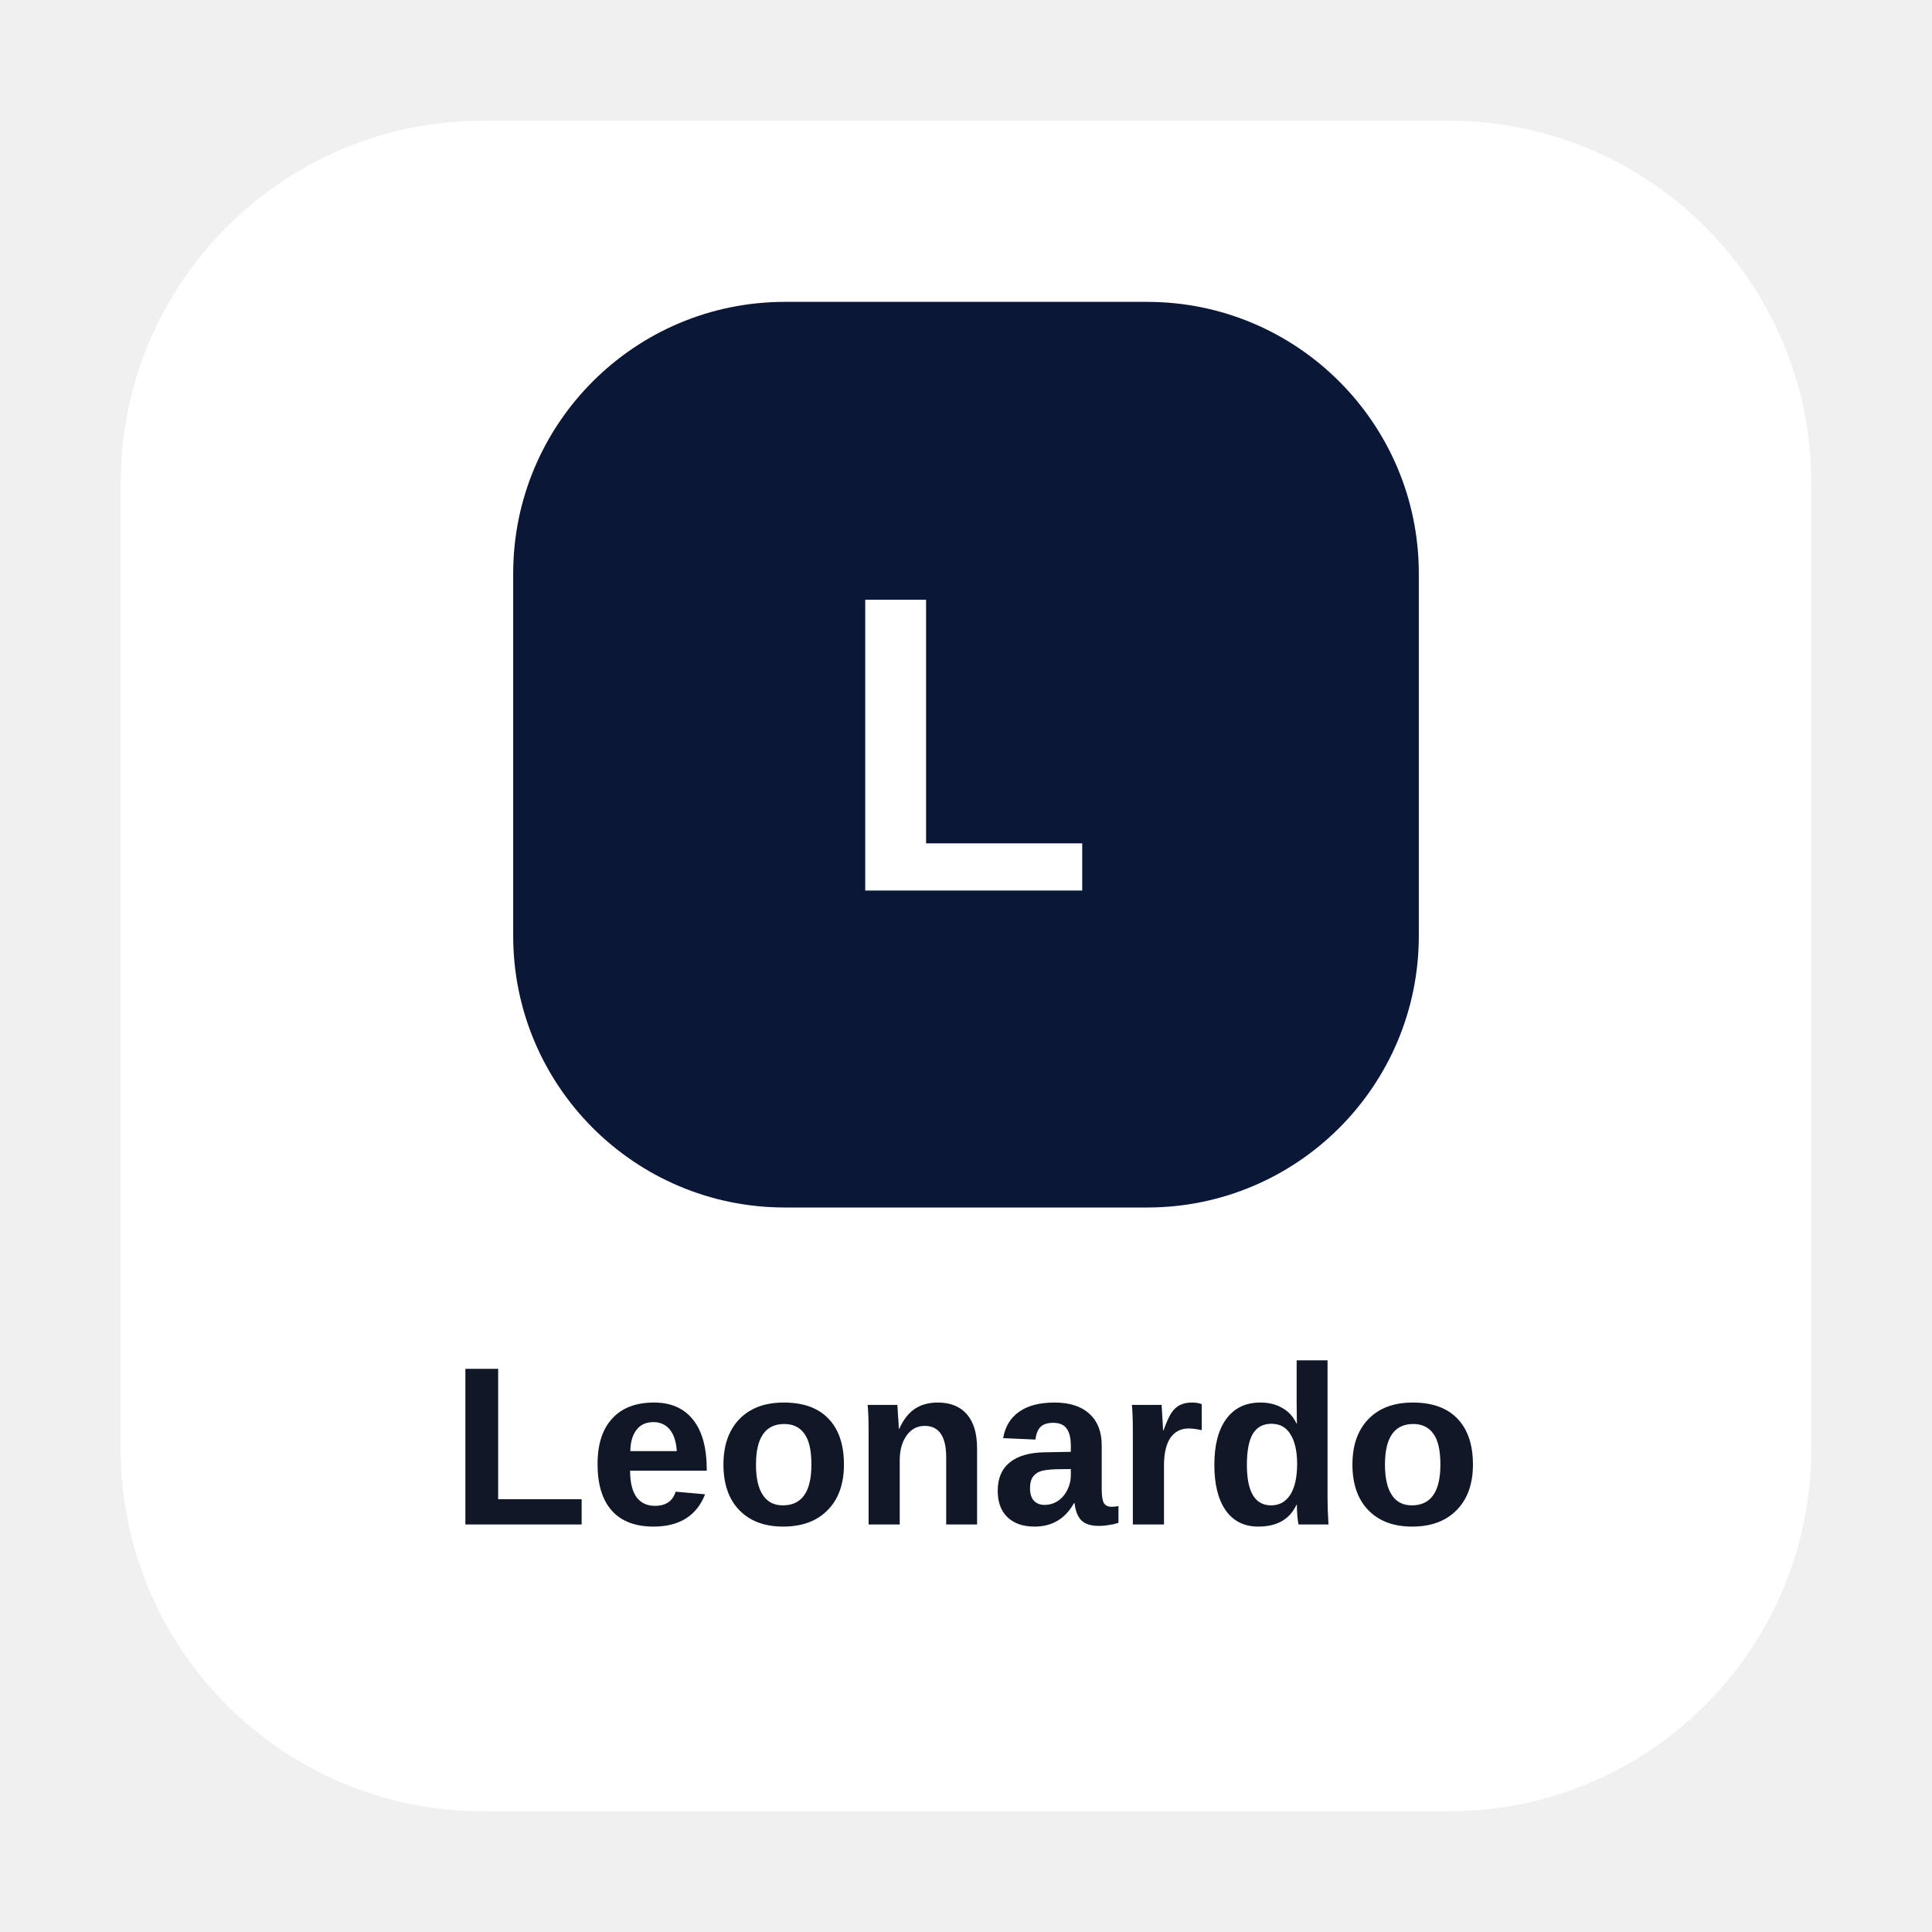
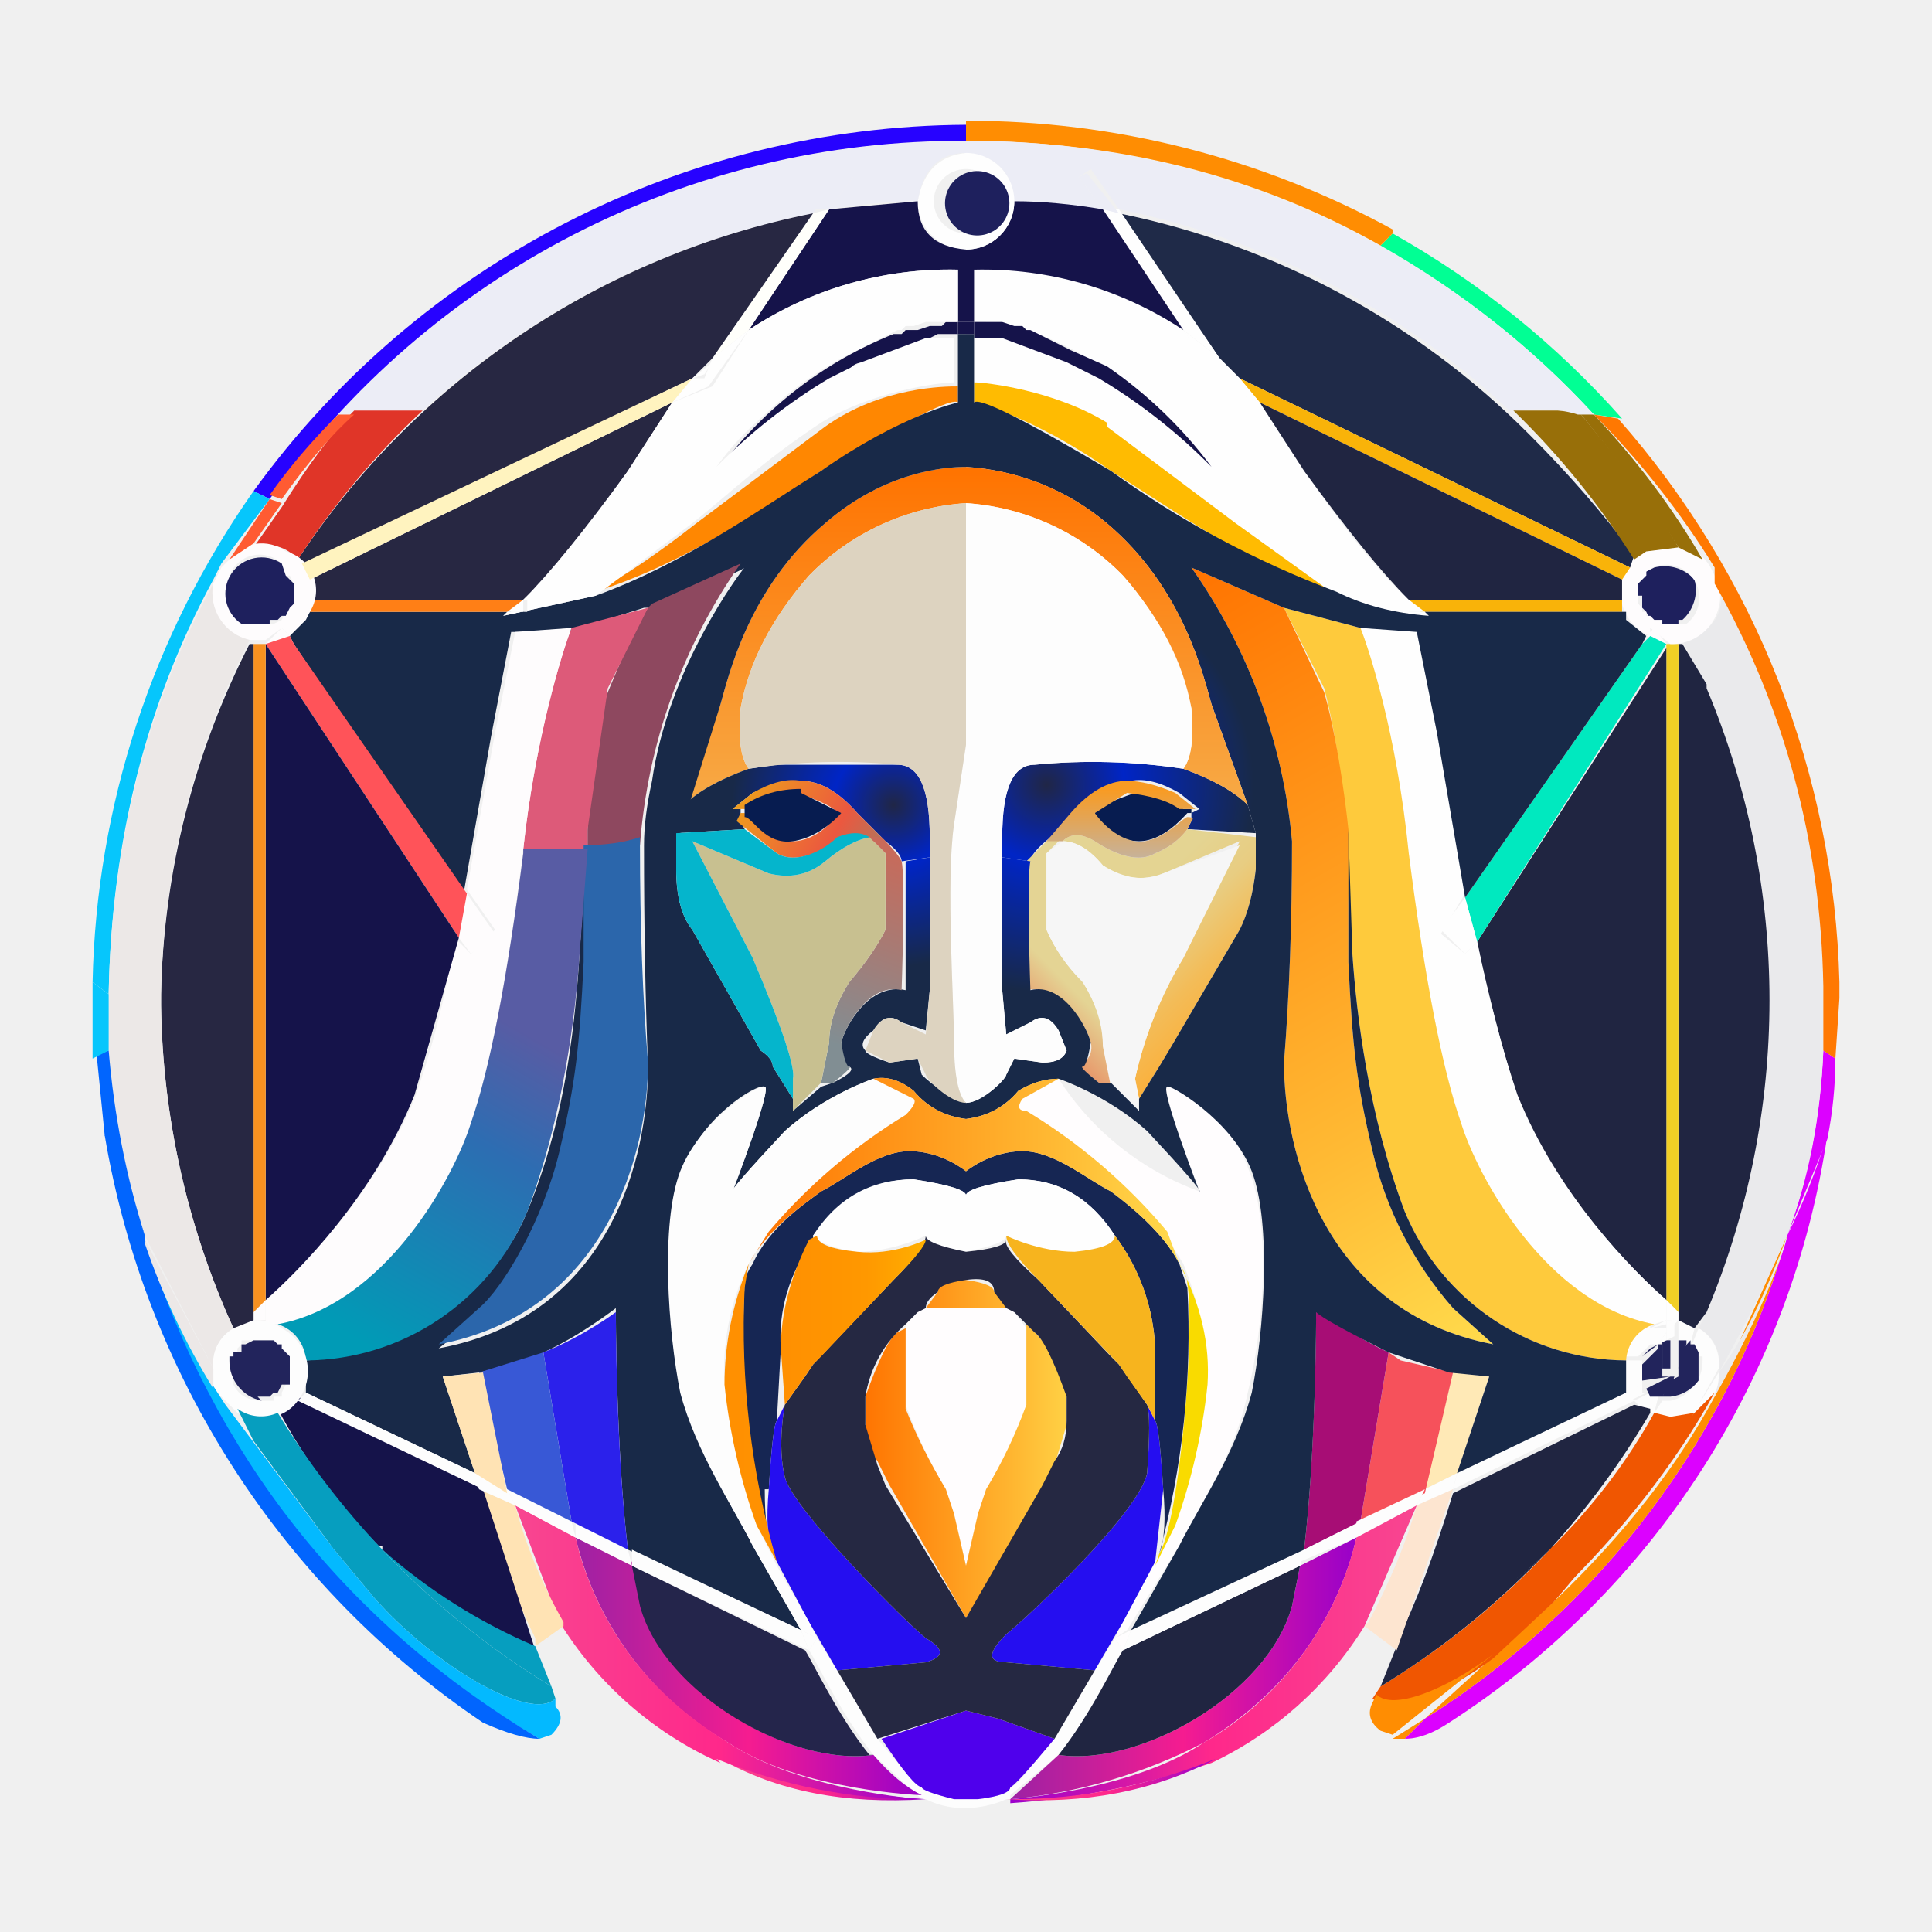
- <svg xmlns="http://www.w3.org/2000/svg" viewBox="0 0 128 128" role="img" aria-label="Leonardo">
-   <rect x="8" y="8" width="112" height="112" rx="24" fill="#ffffff" />
-   <rect x="34" y="20" width="60" height="60" rx="18" fill="#0b1736" />
-   <text x="64" y="59" text-anchor="middle" font-family="Arial,Helvetica,sans-serif" font-size="28" font-weight="700" fill="#ffffff">L</text>
-   <text x="64" y="101" text-anchor="middle" font-family="Arial,Helvetica,sans-serif" font-size="15" font-weight="700" fill="#101828">Leonardo</text>
+ <svg xmlns="http://www.w3.org/2000/svg" width="48" height="48" fill="none" viewBox="0 0 48 48">
+   <path fill="#fdfdfd" d="m27.7 40.7.2.3c-.2.3-.8 1.6-1.6 2.6l-1.2 1v.1H25s-1 .5-2 0h-.1l-1.2-1.1c-.8-1-1.4-2.3-1.6-2.6l.2-.3.5.8 1 1.7q1 1.2 1.1 1.2 0 .1.8.3h.6q.8-.1.8-.3.2 0 1-1.2h.1l1-1.7z" />
+   <path fill="#dc01ff" d="m45.3 26.1.3.2q0 1-.2 2l-1 2.4q.8-2.1.9-4.6" />
+   <path fill="#dc01ff" d="M45.3 28.2h.1A21 21 0 0 1 36 42.8q-.6.4-1.1.4l.5-.5c4.3-2.7 7.6-7 9-12q.6-1.2 1-2.5" />
+   <path fill="#ff8d02" d="M44.4 30.7c-1.4 5-4.7 9.3-9 12l3.3-3q2.5-2.4 3.9-5z" />
+   <path fill="#eaeaec" d="M44.4 30.7c0 .2-.6 1.9-1.8 4l.1-.6q.9-1.2 1.7-3.4" />
+   <path fill="#eaeaec" d="M45.3 26.1q-.1 2.4-.9 4.6-.9 2-1.7 3.4a1 1 0 0 0-.5-1.1l.2-.4a20 20 0 0 0-.6-16.7l.3-.1a1 1 0 0 0 .6-1.3q2.5 4.5 2.6 10" />
+   <path fill="#fdfdfd" d="M42.2 33a1 1 0 0 1 .5 1l-.5.9v.2a1 1 0 0 1-1.1 0l.2-.3h.2a1 1 0 0 0 .8-1v-.1h-.1v-.1H42v-.1z" />
+   <path fill="#fdfdfd" d="m42.2 34.9.5-.8a1 1 0 0 1-.6 1z" />
+   <path fill="#f05601" d="M42.6 34.6q-1.5 2.7-4 5.1c1.5-1.6 3-4 3-4l.5-.6z" />
+   <path fill="#22245c" d="M42.1 33.5" />
+   <path fill="#fdfdfd" d="m42.1 33-.1.4h-.1l-.2-.1v-.5z" />
+   <path fill="#22245c" d="M41.8 33.3" />
+   <path fill="#202541" d="m42.4 17-.6-1h-.1v16.8l.4.2.3-.4a20 20 0 0 0 0-15.5" />
+   <path fill="#22245c" d="M41.7 33.3h.2v.1l-.2.6zm0 .7" />
+   <path fill="#fefefe" d="M41.7 32.8" />
+   <path fill="#f1cf25" d="m41.7 32.6-.3-.3V16h.3z" />
+   <path fill="#fefefe" d="m41.4 32.3.3.3v.2h-.3z" />
+   <path fill="#1e205d" d="M41.7 15.5" />
+   <path fill="#22245c" d="M41.7 34.2h-.2zm0-.1h-.1m-.1-.8v.7h-.2v-.7m.2.7" />
+   <path fill="#f05601" d="m41.5 35.2.6-.1-.5.7s-1.5 2.3-3 4l-1.5 1.4c-1.2.9-2.5 1.4-3 1l.2-.3a20 20 0 0 0 4.2-3.4v-.1h.1q1.5-1.5 2.5-3.3z" />
+   <path fill="#1e205d" d="M42.1 14.4a1 1 0 0 1-.3 1h-.1v.1h-.5l-.2-.1-.1-.2-.1-.1v-.3h-.1v-.3l.1-.2h.1v-.1l.2-.1a1 1 0 0 1 1 .3" />
+   <path fill="#fefcfd" d="M41 15.6v.2a1.2 1.2 0 1 1 1.5-1.7l.2.4a1.2 1.2 0 0 1-1.2 1.5zm-.2-.5v.1h.1v.1h.1l.1.1h.2v.1h.6a.8.8 0 1 0-1-1.3v.1l-.2.2v.5" />
+   <path fill="#fefcfd" d="m41.4 16-.5-.2.2-.2z" />
+   <path fill="#f1cf25" d="M41.4 16" />
+   <path fill="#fdfdfd" d="M41.4 33h.1l-.1.1zm0-.2h.3l-.2.2h-.1z" />
+   <path fill="#fdfdfd" d="M41.4 33.3V33l.1-.1.1-.2v.5z" />
+   <path fill="#22245c" d="M41.4 33.3" />
+   <path fill="#202541" d="M41.4 32.3c-.8-.7-2.7-2.6-3.7-5q-.6-2-1-3.9l4.7-7.3z" />
+   <path fill="#00e9bf" d="m41 15.8.4.2-4.7 7.4-.3-1.1 4.4-6.3z" />
+   <path fill="#fefefe" d="m41.4 32.8-.3.1c-2.7-.5-4.4-3.7-4.8-5q-.7-2-1.3-6.7c-.3-3-1-5.1-1.2-5.6h1.4l.5 2.6.7 4-.6 1 .6.5.3-.3q.4 2 1 3.8c1 2.5 2.9 4.4 3.7 5.1z" />
+   <path fill="#fdfdfd" d="m41 33 .4-.2v.1z" />
+   <path fill="#fdfdfd" d="M41 33h.4v.1l-.2.3H41l-.1.1-.2.2h-.4a1 1 0 0 1 .7-.8" />
+   <path fill="#22245c" d="M42.2 33.6v.7a1 1 0 0 1-.7.4h-.2l.2-.4.2-.1V34q0-.4.3-.7v.1h.1zm-1-.3" />
+   <path fill="#fdfdfd" d="m41.2 34.7-.1.4h-.2l-.3-.3.4-.2zm0-1.3.2-.3v.2z" />
+   <path fill="#1e205d" d="M41.2 15.4" />
+   <path fill="#22245c" d="m41 34.6.5-.2-.2.3H41m0 0" />
+   <path fill="#fdfdfd" d="M40.8 34.4v.2h.1l-.4.2-.2-.2z" />
+   <path fill="#202541" d="M41 35v.1a20 20 0 0 1-2.5 3.4C37 40 34.7 41 34.7 41v-.2q.7-1.4 1.4-3.7l4.5-2.2z" />
+   <path fill="#22245c" d="m40.9 34.5.6-.3h.1l-.1.3-.5.2zm.3-1.1-.4.3.2-.2zm-.4.9v-.4l.4-.4v-.1h.1v.8h.2z" />
+   <path fill="#fefcfd" d="M40.8 14.3" />
+   <path fill="#1e205d" d="M40.8 15" />
+   <path fill="#fdfdfd" d="M40.4 33.8h.4v.6l-.4.2z" />
+   <path fill="#1e205d" d="M40.7 14.9" />
+   <path fill="#1f2a48" d="M38 10.8q1.5 1.5 2.6 3l-.1.3-9.7-4.7-.5-.5-2.5-3.6A20 20 0 0 1 38 10.8" />
+   <path fill="#fdfdfd" d="m40.4 34.6.2.2-4.5 2.2.1-.4z" />
+   <path fill="#986f09" d="M39.2 10.2c.5.6 1.9 2.3 2.5 3.4l-.8.1-.3.2a20 20 0 0 0-3-3.7z" />
+   <path fill="#f9b309" d="m30.8 9.4 9.7 4.7-.2.3-9-4.4zm9.5 5.5v.3h-5l-.3-.3z" />
+   <path fill="#01ff94" d="m40.3 10.4-.7-.1q-2.3-2.5-5.3-4.2l.3-.3a22 22 0 0 1 5.7 4.6" />
+   <path fill="#ff7801" d="M45.7 24.4a22 22 0 0 0-5.5-14l-.6-.1a21 21 0 0 1 3 3.8v.4q2.6 4.6 2.7 10v1.6l.3.2.1-1.5z" />
+   <path fill="#e5e2e5" d="m39.2 10.2.4.1z" />
+   <path fill="#986f09" d="m39.2 10.2.4.1q1.6 1.7 2.7 3.6l-.6-.3c-.6-1-2-2.8-2.5-3.4" />
+   <path fill="#202541" d="M38 39a20 20 0 0 1-3.7 2.9l.4-1s2.4-1 3.8-2.4z" />
+   <path fill="#f05601" d="m37 41.2 1.7-1.5z" />
+   <path fill="#ffe9b6" d="m37 34.2-.8 2.4-.8.4.7-2.9z" />
+   <path fill="#fefefe" d="m36.7 23.4-.3.3-.6-.6.6-.8z" />
+   <path fill="#fdfdfd" d="m35.4 37 .8-.4-.1.4-.9.4z" />
+   <path fill="#f6515b" d="m34.5 33.6.3.2 1.3.3-.7 3-1.6.7z" />
+   <path fill="#fefefe" d="M35.4 15.2h-.5v-.3h.1z" />
+   <path fill="#ff8d02" d="M34.9 43.2h-.3l.8-.5z" />
+   <path fill="#fde5d0" d="m34.7 41-.8-.6.1-.1q.8-1.5 1.2-2.9l.9-.4z" />
+   <path fill="#ff8d02" d="m34.6 5.8-.3.3Q29.7 3.5 24 3.5V3a22 22 0 0 1 10.6 2.7m-.4 36.4c.4.4 1.7-.1 2.9-1l-2.5 2-.3-.1q-.4-.3-.2-.7z" />
+   <path fill="#a70d75" d="m34.5 33.6-.7 4.2-1.4.7c.3-2.5.3-6 .3-6s.9.7 1.8 1.1" />
+   <path fill="#feca3c" d="M36.3 27.9q-.7-2-1.3-6.7c-.3-3-1-5.1-1.2-5.6l-1.9-.5 1 2a16 16 0 0 1 .5 4l.2 2.6c.1 1.5.4 4 1.3 6.4a6 6 0 0 0 5.5 3.7 1 1 0 0 1 .7-.9c-2.7-.5-4.4-3.7-4.8-5" />
+   <path fill="#fefefe" d="M27.3 9.4a12 12 0 0 1 2.8 2.2 10 10 0 0 0-4.3-3.3h-.2l-.1-.1h-.3l-.3-.1h-.3l-.1-.1h-.3V6.7a9 9 0 0 1 5.2 1.5l1 1.4.9.4 1.1 1.7Q34 14 35 14.9v.3h.4l.1.1q-1.2-.1-2.3-.5L30.7 13l-3.2-2.4c-1.4-1-3-1-3.3-1V8.2h.5l.2.1 1.6.6q.3 0 .4.2z" />
+   <path fill="#fdfdfd" d="m32.4 38.5 1.4-.7-.1.4-1.4.6z" />
+   <path fill="#fdfdfd" d="M33.7 38.2v-.4l1.7-.8-.2.4z" />
+   <path fill="url(#a)" d="m32.3 38.9 1.4-.7-.1.4q-.9 3-3.7 4.7a13 13 0 0 1-4.8 1.4l1.2-1.1c2 .3 5.2-1.5 5.8-3.7z" />
+   <path fill="url(#b)" d="M36.1 32.5a9 9 0 0 1-2-3.9c-.4-1.7-.5-2.6-.6-4.7v-3.3s-.2-2-.6-3.4l-1-2.1-2.3-1a14 14 0 0 1 2.5 6.8q0 3-.2 5.5c0 2.2 1 6.2 5.2 7z" />
+   <path fill="#202541" d="m27.9 41 4.4-2.1-.2 1c-.6 2.2-3.8 4-5.8 3.7.8-1 1.4-2.3 1.6-2.6" />
+   <path fill="#ffbb01" d="m27.5 10.6 3.2 2.4 2.5 1.8c-2.2-.8-4-2.1-5.6-3.1-2-1.4-3.4-1.7-3.4-1.7v-.5c.3 0 2 .2 3.3 1" />
+   <path fill="#202541" d="M40.3 14.4v.5H35q-1-1-2.6-3.2L31.3 10z" />
+   <path fill="url(#c)" d="M29.4 19.1q1.1.4 1.6.9l.2.7-1.7-.1.1-.2v-.2l.2-.1-.5-.4q-.7-.4-1.2-.3-.7 0-1.4.8l-.6.6q-.5.4-.5.6l-.7-.1v-.5q0-1.8.8-1.8a15 15 0 0 1 3.7.1" />
+   <path fill="#fefefe" d="M30.8 9.4h-.3l-.2-.5zm-.5-.5-.9-.7-2-3h.4z" />
+   <path fill="#fefefe" d="m31.3 10-1-.4-.9-1.4.9.7.2.4.3.1z" />
+   <path fill="#fffdfe" d="m27.7 40.7.2-.4.8-1.5.5-.9c.2-.7.7-2.2.8-3.5q0-1.5-.6-3l-.5-.8a14 14 0 0 0-3.4-3q-.4 0-.1-.3l.9-.5a7 7 0 0 0 3.5 2.8s-1-2.6-.8-2.6c.2-.1 1.6.8 2 2 .6 1.4.4 4 0 5.6-.3 1.5-1.2 2.8-1.7 3.8L28 40.5z" />
+   <path fill="#15134a" d="M27.5 9.1a11 11 0 0 1 2.6 2.5 14 14 0 0 0-2.8-2.2l-.4-.2-.4-.2-1.6-.6h-.7V8h.7l.3.1h.2l.1.1h.1l1 .5z" />
+   <path fill="#250ef0" d="M28.7 35.3q.1.1.2 1.7l-.2 1.8-.8 1.5-.7 1.2-2.2-.2q-.7 0 0-.7c.4-.3 3.3-3 3.5-4q.1-1.4 0-1.7z" />
+   <path fill="#f9db00" d="M28.8 38.6c.5-.8.9-5.5.7-6.7q0-.2-.2-.5.8 1.5.7 3a15 15 0 0 1-.8 3.5l-.5 1z" />
+   <path fill="#162653" d="M29.5 32a21 21 0 0 1-.7 6.6q.2-.5.1-1.6-.1-1.6-.2-1.7v-1.8a5 5 0 0 0-1-2.8q-.9-1.4-2.4-1.4-1.3.2-1.3.4v-.6s.6-.5 1.4-.5 1.6.7 2.2 1c.4.3 1.3 1 1.7 1.8z" />
+   <path fill="#071c50" d="M28.3 20.9c-.7 0-1.1-.6-1.1-.7q.1-.2 1-.5.8 0 1.2.4h.2v.1h-.1c-.1.1-.6.7-1.2.7" />
+   <path fill="#fdfdfd" d="M32.3 38.9 27.9 41l.2-.5 4.3-2z" />
+   <path fill="#fffdfe" d="m27.9 41-.2-.3.4-.2z" />
+   <path fill="#ecedf6" d="m27 4.3.8 1-.4-.1-.6-.8z" />
+   <path fill="url(#d)" d="M26.9 24.4q.5.8.5 1.5l.2 1h-.3l-.5-.4s.4-.2.3-.6-.7-1.5-1.6-1.3v-3.2l.6-.6h.3l-.4.4v1.9q.3.7.9 1.3" />
+   <path fill="#ecedf6" d="M27.4 5.2 25.2 5q-.1-1.1-1.2-1.2v-.3a21 21 0 0 1 15.6 6.8h-.4q-.6-.2-1.7-.1a20 20 0 0 0-9.7-5l-.7-1-.3.2z" />
+   <path fill="url(#e)" d="m31.2 20.8-1.7-.2q-.3.4-.8.6c-.5.3-1.2-.1-1.5-.3q-.5-.3-.8 0 .5 0 1 .6.7.5 1.5.2l1.9-.8-1.4 2.9a10 10 0 0 0-1.2 3l.1.5.5-.8.3-.5 1.7-2.9q.3-.6.4-1.5z" />
+   <path fill="#f6f6f6" d="m30.8 21-1.4 2.8a10 10 0 0 0-1.2 3l.1.5v.3l-.7-.6-.2-1q0-.8-.5-1.6-.6-.6-.9-1.3v-1.9l.4-.3q.5 0 1 .6.8.5 1.5.2z" />
+   <path fill="url(#f)" d="M27.2 20.2s.4.6 1 .7 1.2-.6 1.3-.6q.2 0 .1.1l-.1.2q-.3.4-.8.6c-.5.3-1.2-.1-1.5-.3q-.5-.3-.8 0H26l.6-.7q.7-.8 1.4-.8.5 0 1.2.3l.5.4h-.4q-.4-.3-1.3-.4z" />
+   <path fill="url(#g)" d="M33.6 23.7c.1 1.5.4 4 1.3 6.4a6 6 0 0 0 5.5 3.7v.8l-4.2 2 .8-2.4-1-.1-1.5-.5q-1.6-.8-1.8-1s0 3.4-.3 5.9l-4.3 2 1.2-2.1c.5-1 1.4-2.3 1.8-3.8.3-1.5.5-4.2 0-5.5S29 26.9 29 27c-.2 0 .8 2.6.8 2.6q.1 0-1.3-1.5c-1-.9-2.2-1.3-2.2-1.3q-.5 0-1 .3-.5.6-1.3.7v-.4c.4 0 1-.6 1-.7l.2-.4.7.1q.5 0 .6-.3l-.2-.5q-.3-.5-.7-.2l-.6.3-.1-1.1v-3.3l.7.1c-.1.4 0 3.2 0 3.2.8-.2 1.4.9 1.5 1.3q-.1.6-.2.6t.4.4h.3l.7.7v-.3l.5-.8.3-.5 1.7-2.9q.3-.6.4-1.5v-.9L31 20l-.9-2.5c-.2-.7-.7-2.9-2.6-4.5a6 6 0 0 0-3.5-1.4V8.3h.2V10q.2-.2 3.4 1.7a24 24 0 0 0 5.6 3q1 .5 2.3.6l-.1-.1h5v.2l.5.4-.1.2-4.4 6.3-.7-4.1-.5-2.5-1.4-.1-1.9-.5-2.3-1a14 14 0 0 1 2.5 6.8q0 3-.2 5.5c0 2.2 1 6.2 5.2 7l-1-.9a9 9 0 0 1-2-3.9c-.4-1.7-.5-2.6-.6-4.7v-3.3" />
+   <path fill="#15134a" d="m27.4 5.2 2 3a9 9 0 0 0-5.2-1.5V8H24V6.2A1.2 1.2 0 0 0 25.2 5q1 0 2.2.2" />
+   <path fill="#fefefe" d="M23.2 5a.8.8 0 1 0 1.6 0 .8.8 0 0 0-1.6 0m.8-1.2A1.2 1.2 0 1 1 22.8 5Q23 3.9 24 3.8" />
+   <path fill="url(#h)" d="M25.1 44.7s3-.2 4.8-1.4a8 8 0 0 0 3.8-5.1l1.5-.8-1.3 3a9 9 0 0 1-3.8 3.4 20 20 0 0 1-5 1z" />
+   <path fill="url(#i)" d="M25 44.7h.2q2.5 0 5-1-2.3 1.2-5.2 1" />
+   <path fill="#1e205d" d="M24 4.3a.8.8 0 1 1 0 1.5.8.8 0 0 1 0-1.5" />
+   <path fill="#15134a" d="M24 8h.2v.3H24z" />
+   <path fill="#ecedf6" d="M24 3.5v.3q-1 0-1.2 1.2-1 0-2.2.2l.6-.8-.3-.1-.7 1a20 20 0 0 0-9.7 4.9l-2.1.1c3.9-4.2 9.4-6.8 15.6-6.8" />
+   <path fill="#2702ff" d="M24 3v.5a21 21 0 0 0-17.3 8.9l-.4-.2A22 22 0 0 1 24 3.1" />
+   <path fill="#15134a" d="m20.6 5.2 2.2-.2q0 1.1 1.2 1.2V8h-.2V6.7a9 9 0 0 0-5.2 1.5z" />
+   <path fill="#15134a" d="M24 8v.3h-.2V8z" />
+   <path fill="url(#j)" d="m31 20-.9-2.5c-.2-.7-.7-2.9-2.6-4.5a6 6 0 0 0-3.5-1.4c-.5 0-2 .1-3.5 1.4-1.9 1.6-2.4 3.8-2.6 4.5L17 20q.5-.5 1.6-.9-.3-.4-.2-1.5.3-1.7 1.7-3.3a6 6 0 0 1 3.9-1.8 6 6 0 0 1 3.9 1.8c.9 1 1.5 2.4 1.7 3.3q.1 1.1-.2 1.5 1.1.4 1.6.9" />
+   <path fill="#fdfdfd" d="M29.6 17.6q-.3-1.7-1.7-3.3a6 6 0 0 0-3.9-1.8v6l-.3 2c-.2 1.4 0 4.4 0 5.3q0 1.3.3 1.6c.4 0 1-.6 1-.7l.2-.4.7.1q.5 0 .6-.3l-.2-.5q-.3-.5-.7-.2l-.6.3-.1-1.1v-3.8q0-1.8.8-1.8a15 15 0 0 1 3.7.1q.3-.4.2-1.5" />
+   <path fill="#162653" d="M19 37q0 1.1.2 1.6a21 21 0 0 1-.7-6.7q0-.2.2-.5c.4-.9 1.3-1.5 1.7-1.8.6-.3 1.4-1 2.2-1s1.4.5 1.4.5v.6q0-.2-1.3-.4-1.5 0-2.5 1.4v.1q-.9 1.3-.8 2.7l-.1 1.8q-.1.1-.2 1.7" />
+   <path fill="#fefefe" d="M25.3 29.3q-1.3.2-1.3.4 0-.2-1.3-.4-1.6 0-2.5 1.4.3.3 1.1.4c.9 0 1.7-.4 1.7-.4q0 .2 1 .4 1-.2 1-.4s.8.5 1.7.4q1-.1 1-.4-.9-1.4-2.4-1.4" />
+   <path fill="url(#k)" d="M24.7 32.1q0-.2-.7-.3t-.7.3l-.3.4h2q0-.2-.3-.4" />
+   <path fill="#4f00ec" d="m24 42.5.8.2 1.4.5q-1 1.2-1.1 1.2 0 .2-.8.3h-.6q-.8-.2-.8-.3-.2 0-1-1.2z" />
+   <path fill="#ff8701" d="M23.8 9.5v.5q-.2-.2-3.4 1.7c-1.5 1-3.4 2.3-5.6 3q1.1-.6 2.5-1.7l3.2-2.4c1.4-1 3-1 3.3-1" />
+   <path fill="#15134a" d="m19.2 10.4-1.3 1.2a10 10 0 0 1 4.3-3.3h.2l.1-.1h.3l.3-.1h.3l.1-.1h.3v.3h-.5l-.2.1-1.6.6q-.3 0-.4.2l-.4.2z" />
+   <path fill="#fffdfe" d="m25.5 33-.3-.4-.2-.1h-2l-.2.1-.3.3v2q.4 1.1 1 2.1l.2.6.3 1.3.3-1.3.2-.6q.6-1 1-2z" />
+   <path fill="url(#l)" d="M26.5 34.7a3 3 0 0 0-1-1.8v2q-.4 1.1-1 2.1l-.2.6-.3 1.3-.3-1.3-.2-.6q-.6-1-1-2v-2l-.2.1q-.3.2-.8 1.6v.6q0 .6.3 1l.3.6 1.9 3.3 2-3.3.2-.5.3-1z" />
+   <path fill="url(#m)" d="M18.2 20.1h.2v.3l.1.2-1.7.1.2-.7q.5-.5 1.6-.9l.7-.1h3q.8 0 .8 1.8v.5l-.7.1q0-.2-.4-.5l-.7-.7q-.7-.8-1.4-.8-.5 0-1.2.3z" />
+   <path fill="#250ef0" d="M19.5 36.7c.2.8 3 3.6 3.5 4q.7.4 0 .6l-2.2.2-.7-1.2-.8-1.5-.1-.2q-.2-.5-.1-1.6.1-1.6.2-1.7l.2-.4s-.2 1 0 1.8" />
+   <path fill="url(#n)" d="M14.6 20.5V24c-.2 2.1-.3 3-.7 4.7a9 9 0 0 1-2 4l-1 .8c4.3-.8 5.2-4.8 5.2-7Q16 24 16 21q0-.7.2-1.6c.4-2.8 2.2-5.2 2.3-5.3q.1 0-2.2 1H16l-1.9.6h-1.4l-.5 2.6-.7 4L7.3 16l-.1-.2.5-.6h5l-.2.1 2.3-.5c2.2-.8 4-2.1 5.6-3.1 2-1.4 3.4-1.7 3.4-1.7V8.3h.2v3.3c-.5 0-2 .1-3.5 1.4-1.9 1.6-2.4 3.8-2.6 4.5l-1 3.2v.1l-.1.8q0 1 .4 1.5l1.7 3q.3.2.3.4l.5.8v.3l.7-.6.3-.1q.6-.3.4-.4-.2 0-.2-.6c.1-.4.7-1.5 1.6-1.3v-3.2l.6-.1v3.3l-.1 1-.6-.2q-.4-.3-.7.2-.4.3-.2.5 0 .1.6.3l.7-.1.1.4q.4.4 1.1.7v.4q-.8-.1-1.3-.7-.5-.4-1-.3s-1.2.4-2.2 1.3q-1.4 1.5-1.3 1.5s1-2.6.8-2.6c-.2-.1-1.6.8-2 2-.6 1.4-.4 4 0 5.6.3 1.5 1.2 2.8 1.7 3.8l1.2 2.1-4.3-2c-.3-2.5-.3-6-.3-6s-.9.7-1.8 1.1l-.3.2-1.3.3-.9.1.8 2.4-4.2-2v-.8c2.2-.1 4.6-1.5 5.5-3.7 1-2.4 1.2-4.9 1.3-6.4" />
+   <path fill="#ddd3c0" d="M21.7 25.6q.3-.5.7-.2l.6.3.1-1.1v-3.8q0-1.8-.8-1.8a15 15 0 0 0-3.7.1q-.3-.4-.2-1.5.3-1.7 1.7-3.3a6 6 0 0 1 3.9-1.8v6l-.3 2c-.2 1.4 0 4.4 0 5.3q0 1.3.3 1.6c-.4 0-1-.6-1-.7l-.2-.4-.7.1-.6-.3z" />
+   <path fill="url(#o)" d="M23 44.7q-3 .2-5.1-1a20 20 0 0 0 5.1 1" />
+   <path fill="url(#p)" d="m14.3 38.2 1.4.6.2 1c.6 2.3 3.8 4.1 5.8 3.8q.6.7 1.2 1s-3-.1-4.8-1.3a8 8 0 0 1-3.8-5.1" />
+   <path fill="url(#q)" d="M18.4 20.1h-.2l.5-.4q.7-.4 1.2-.3.7 0 1.4.8l.7.7h-.4q-.3-.3-.8 0c-.3.2-1 .6-1.5.3l-1-.8.1-.2h.1c.1.1.6.7 1.2.7s1.1-.6 1.1-.7q-.1-.2-1-.5-.7 0-1.2.4z" />
+   <path fill="url(#r)" d="M22 20.9q.3.3.4.5c.1.4 0 3.2 0 3.2-.8-.2-1.4.9-1.5 1.3q.1.6.2.6t-.4.4h-.3l.2-1q0-.7.5-1.5.6-.7.9-1.3v-1.9l-.4-.4h.3" />
+   <path fill="#c8c090" d="M22 21.2v1.9q-.3.6-.9 1.3-.5.8-.5 1.5l-.2 1-.7.7v-.8q.1-.4-1-3l-1.5-2.9 1.9.8q.8.2 1.4-.3t1.1-.6z" />
+   <path fill="#252842" d="M25 40.6c.4-.3 3.3-3 3.5-4q.1-1.4 0-1.7l-.7-1-.2-.2-1.8-1.9q-.9-.8-.8-1 0 .2-1 .3-1-.2-1-.4 0 .3-.8 1.1l-2 2.1-.2.3-.5.7s-.2 1 0 1.8 3 3.6 3.5 4q.7.4 0 .6l-2.2.2 1 1.7 2.2-.7.8.2 1.4.5 1-1.7-2.2-.2q-.7 0 0-.7m-1-.4-2-3.3-.2-.5-.3-1v-.7a3 3 0 0 1 1-1.8l.3-.3.2-.1q0-.2.3-.4 0-.2.7-.3t.7.3l.3.4.2.1.3.3.2.2q.3.2.8 1.6v.6q0 .6-.3 1l-.3.6z" />
+   <path fill="#24254b" d="M21.7 43.6c-2 .3-5.2-1.5-5.8-3.7l-.2-1L20 41c.2.3.8 1.6 1.6 2.6" />
+   <path fill="url(#s)" d="M17.9 43.8a9 9 0 0 1-4-3.5l-1.1-2.9 1.5.8.1.4q.9 3 3.7 4.7c1.8 1.2 4.8 1.4 4.8 1.4h-.1q-2.5 0-5-1" />
+   <path fill="#ecedf6" d="m21.2 4.4-.6.8h-.4l.7-1z" />
+   <path fill="#fffffb" d="m20.6 5.2-2 3-.9.7 2.5-3.6z" />
+   <path fill="#071c50" d="m19.9 19.7 1 .5s-.5.6-1.2.7-1-.6-1.2-.6V20q.6-.4 1.4-.4" />
+   <path fill="#f7b41e" d="M28.7 35.3v-1.8a5 5 0 0 0-1-2.8q0 .3-1 .4c-.9 0-1.7-.4-1.7-.4q0 .3.8 1.1l2 2.1.2.3.5.7z" />
+   <path fill="url(#t)" d="M21.3 31.1q-1-.1-1-.4l-.2.1q-.7 1.4-.7 2.7l.1 1.4.5-.7.2-.3.2-.2 1.8-1.9q.8-.8.8-1s-.8.4-1.7.3" />
+   <path fill="#fdfdfd" d="m20.3 40.7-.2.3-.2-.5z" />
+   <path fill="#272742" d="m20.2 5.3-2.5 3.6-.5.5-9.7 4.7-.1-.2a20 20 0 0 1 12.8-8.6" />
+   <path fill="#fdfdfd" d="m19.9 40.5.2.5-4.4-2.1v-.4zm1.8-13.7 1 .5q.1.1-.2.4a14 14 0 0 0-3.4 2.9l-.5.8a6 6 0 0 0-.6 3c.1 1.3.6 2.8.8 3.5l.5 1 .8 1.4.2.4-.4-.2-1.2-2.1c-.5-1-1.4-2.3-1.8-3.8-.3-1.5-.5-4.2 0-5.5s2-2.2 2.1-2.1c.2 0-.8 2.6-.8 2.6q-.1 0 1.3-1.5c1-.9 2.2-1.3 2.2-1.3" />
+   <path fill="#05b5cc" d="M20.5 21.4q.6-.5 1.1-.6-.3-.2-.8 0c-.3.3-1 .7-1.5.4l-.8-.6-1.7.1v.9q0 1 .4 1.5l1.7 3q.3.2.3.4l.5.8v-.5q.1-.4-1-3l-1.5-2.9 1.9.8q.8.2 1.4-.3" />
+   <path fill="url(#u)" d="M29 30.6a14 14 0 0 0-3.5-3q-.3 0-.1-.3l.9-.5q-.5 0-1 .3-.5.6-1.3.7-.8-.1-1.3-.7-.5-.4-1-.3l1 .5q.1.1-.2.4a14 14 0 0 0-3.4 2.9l-.5.8c.5-.9 1.4-1.5 1.8-1.8.6-.3 1.4-1 2.2-1s1.4.5 1.4.5.6-.5 1.4-.5 1.6.7 2.2 1c.4.3 1.3 1 1.7 1.8z" />
+   <path fill="url(#v)" d="M18.5 32a21 21 0 0 0 .8 6.8l-.5-.9a15 15 0 0 1-.8-3.5q0-1.5.6-3z" />
+   <path fill="#fefefe" d="m18.6 8.2-1 1.4-.9.4.5-.6h.3l.2-.5z" />
+   <path fill="#8e485f" d="m16.2 15 2.2-1a14 14 0 0 0-2.5 7l-1.3.1v-.5s0-2 .5-3.4q.7-1.7 1-2.1" />
+   <path fill="#fefefe" d="m17.7 9-.2.3-.3.1z" />
+   <path fill="#272742" d="m7.7 14.4 9-4.4-1.1 1.7Q14 14 13 14.9H7.7z" />
+   <path fill="#dd5a79" d="m14.2 15.6 1.9-.5-1 2-.5 3.5v.5H13c.3-2.8 1-5 1.2-5.5" />
+   <path fill="#2b66ab" d="M15.9 21q0 3 .2 5.4c0 2.2-1 6.2-5.2 7l1-.9c.6-.5 1.6-2.2 2-3.9s.5-2.6.6-4.7V21q.8 0 1.4-.2" />
+   <path fill="#fdfdfd" d="m15.7 38.9-1.4-.7v-.4l1.3.7z" />
+   <path fill="#2b21eb" d="m15.6 38.5-1.4-.7-.7-4.2c1-.4 1.8-1 1.8-1s0 3.4.3 5.9" />
+   <path fill="#fdfdfd" d="m14.3 38.2-1.5-.8-.2-.4 1.6.8z" />
+   <path fill="#fefcfd" d="m12.8 15.7 1.4-.1c-.2.5-.9 2.7-1.2 5.5q-.6 4.8-1.3 6.8c-.4 1.3-2.1 4.5-4.8 5h-.3v-.6c.8-.7 2.7-2.6 3.7-5q.7-2 1-4l.4.4.6-.6-.7-1 .7-3.9z" />
+   <path fill="#ffe3b4" d="M14 40.3v.1l-.7.5v-.2q-.7-1.4-1.4-3.7l.9.4q.4 1.5 1.2 2.9" />
+   <path fill="url(#w)" d="M13 21.1h1.6l-.2 2.6c-.1 1.5-.4 4-1.3 6.4a6 6 0 0 1-5.5 3.7 1 1 0 0 0-.7-.9c2.7-.5 4.4-3.7 4.8-5q.7-2 1.3-6.7" />
+   <path fill="#3858d6" d="m13.5 33.6.7 4.2-1.6-.8-.7-2.9z" />
+   <path fill="#15134a" d="m12 37 1.3 4s-2.4-1.1-3.8-2.5v-.1h-.1Q7.9 36.9 6.9 35h.2l.3-.3z" />
+   <path fill="#fefefe" d="M13 14.9v.3h-.4z" />
+   <path fill="#ff7f16" d="M7.7 14.9H13l-.4.3h-5z" />
+   <path fill="#fdfdfd" d="m12.8 37.4-.9-.4-.1-.4.8.4z" />
+   <path fill="#fefefe" d="m14.8 14.8-2.3.5.1-.1h.5v-.3H13q1-1 2.6-3.2l1.1-1.7 1-.4.9-1.4a9 9 0 0 1 5.2-1.5V8H23l-.3.1h-.2l-.1.1h-.1l-1 .5a9 9 0 0 0-2.3 1.6q-.7.6-1.2 1.3a14 14 0 0 1 2.8-2.2l.4-.2.4-.2 1.6-.6h.7v1.1c-.3 0-2 .2-3.3 1-1.5 1-2.2 1.7-3.2 2.5z" />
+   <path fill="#fefcfd" d="m11.6 22.2.7 1-.6.5-.3-.4z" />
+   <path fill="#ffe3b4" d="m12 34.1.6 3-.8-.5-.8-2.4z" />
+   <path fill="#fdfdfd" d="m12 37-4.6-2.2.2-.2 4.2 2z" />
+   <path fill="#e03528" d="M8.8 10.2h1.7a20 20 0 0 0-3.1 3.7 1 1 0 0 0-1.1-.3l.7-1q1-1.6 1.8-2.4" />
+   <path fill="#069ebf" d="M9.5 38.5a14 14 0 0 0 3.8 2.4l.4 1a20 20 0 0 1-4.2-3.4" />
+   <path fill="#ff5b32" d="M8.4 10.3h.4Q8 11 7 12.4l-.3-.1q.7-1 1.7-2" />
+   <path fill="#fefcfd" d="M7.1 13.7a1 1 0 0 1 .6 1.5l-.1.2-.4.4-.2-.2-.4.3h-.4l-.3-.1a1 1 0 0 1-.6-1.3l.2-.4.2-.2a1 1 0 0 1 1.4-.2m-1 1.7h.2v.1h.5l.2-.1.1-.2.1-.1v-.3h.1v-.3l-.1-.2H7V14a.8.8 0 1 0-.9 1.3" />
+   <path fill="#fdfdfd" d="M7 33a1.2 1.2 0 0 1 .4 1.8 1 1 0 0 1-1 .4l-.5-.1-.6-.6V34a1 1 0 0 1 .5-1A1 1 0 0 1 7 33m-1 .4-.1.1v.1h-.1v.8q.2.4.7.4h.3v-.1H7v-.1l.1-.2.1-.2v-.5l-.2-.2-.2-.1v-.1H6z" />
+   <path fill="#fff3bf" d="m7.5 14 9.7-4.6-.5.6-9 4.4z" />
+   <path fill="#1e205d" d="m7.1 14.3.2.2v.5l-.1.1-.1.2H7l-.1.1h-.2v.1H6A.8.8 0 1 1 7 14zm.2.7v-.1m-.1-.7" />
+   <path fill="#fefcfd" d="m7 15.6.2.2-.6.2z" />
+   <path fill="#22245c" d="M7 34.6" />
+   <path fill="#1e205d" d="M6.8 15.4" />
+   <path fill="#22245c" d="M6.8 33.3" />
+   <path fill="#06c6fc" d="m6.3 12.2.4.2L5.5 14l-.2.4Q2.8 19 2.7 24.7l-.4-.3a22 22 0 0 1 4-12.2" />
+   <path fill="#ff5359" d="m6.6 16 .6-.2.1.2 4.3 6.2-.2 1.1z" />
+   <path fill="#15134a" d="M10.3 27.2c-1 2.5-2.9 4.4-3.7 5.1V16l4.8 7.3z" />
+   <path fill="#fefcfd" d="M6.6 32.3v.5h-.3v-.2z" />
+   <path fill="#22245c" d="M6.6 33.3" />
+   <path fill="#f89120" d="M6.5 16h.1v16.3l-.3.3V16z" />
+   <path fill="#22245c" d="M6.5 34.8a1 1 0 0 1-.8-1v-.1h.1v-.1H6v-.2h.1l.2-.1h.5l.1.1H7v.1l.2.2v.7H7l-.1.2h-.1l-.1.1h-.3" />
+   <path fill="#1e205d" d="M6.3 15.5" />
+   <path fill="#22245c" d="M6.3 33.3" />
+   <path fill="#fefcfd" d="M6.3 32.8" />
+   <path fill="#272742" d="M6.2 16A20 20 0 0 0 4 24.7 20 20 0 0 0 5.8 33l.5-.2V16z" />
+   <path fill="#22245c" d="M5.9 33.5" />
+   <path fill="#069ebf" d="M5.9 35a1 1 0 0 0 1 .1 20 20 0 0 0 2.6 3.4 20 20 0 0 0 4.2 3.4l.1.3c-.6.6-3-.8-4.5-2.5l-1-1.2-2-2.7z" />
+   <path fill="#069ebf" d="M8.3 38.5 6 35.1l.5.7s.9 1.4 2 2.7" />
+   <path fill="#ff5b32" d="m5.7 13.9 1-1.5.3.1-.7 1z" />
+   <path fill="#ece8e7" d="M2.7 24.7q.1-5.6 2.6-10.2a1.2 1.2 0 0 0 .9 1.4A20 20 0 0 0 4 25a20 20 0 0 0 1.8 8 1 1 0 0 0-.5 1l-1.7-3.3q-.8-2.2-.9-4.6" />
+   <path fill="#03b9ff" d="M3.6 30.9a18 18 0 0 0 2 4l2.7 3.6 1 1.2c1.5 1.7 3.9 3.1 4.5 2.5v.2q.3.3-.1.7l-.3.1Q6.2 39 3.6 31" />
+   <path fill="#0165fe" d="m2.7 28.2.9 2.5v.1q2.6 8.1 9.8 12.4-.5 0-1.4-.4a22 22 0 0 1-9.4-14.6" />
+   <path fill="#ece8e7" d="M5.3 34.5a18 18 0 0 1-1.7-3.6v-.1L5.3 34z" />
+   <path fill="#0165fe" d="m3.6 30.7-1-2.5-.2-2 .3-.1q.2 2.4.9 4.6" />
+   <path fill="#06c6fc" d="M2.7 25.1v-.4l-.4-.3v1.9l.4-.2z" />
+   <defs>
+     <linearGradient id="a" x1="25.1" x2="33.7" y1="41.4" y2="41.4" gradientUnits="userSpaceOnUse">
+       <stop stop-color="#9d21a4" />
+       <stop offset=".5" stop-color="#f51c90" />
+       <stop offset="1" stop-color="#9801ca" />
+     </linearGradient>
+     <linearGradient id="b" x1="27.9" x2="38.2" y1="15" y2="32.7" gradientUnits="userSpaceOnUse">
+       <stop stop-color="#ff7300" />
+       <stop offset=".7" stop-color="#ffb933" />
+       <stop offset="1" stop-color="#ffdb4c" />
+     </linearGradient>
+     <linearGradient id="d" x1="20.9" x2="27" y1="29.8" y2="23.7" gradientUnits="userSpaceOnUse">
+       <stop stop-color="#f1d003" />
+       <stop offset=".6" stop-color="#eb583f" />
+       <stop offset=".9" stop-color="#e4d494" />
+     </linearGradient>
+     <linearGradient id="e" x1="30.7" x2="26.5" y1="25" y2="20.8" gradientUnits="userSpaceOnUse">
+       <stop stop-color="#fbb03b" />
+       <stop offset=".2" stop-color="#f3bc58" />
+       <stop offset=".4" stop-color="#e8cd82" />
+       <stop offset=".6" stop-color="#e4d492" />
+       <stop offset="1" stop-color="#e4d494" />
+     </linearGradient>
+     <linearGradient id="f" x1="28" x2="28" y1="21.3" y2="18.9" gradientUnits="userSpaceOnUse">
+       <stop stop-color="#c7b299" />
+       <stop offset=".7" stop-color="#f89b23" />
+     </linearGradient>
+     <linearGradient id="h" x1="25" x2="35.2" y1="41.1" y2="41.1" gradientUnits="userSpaceOnUse">
+       <stop stop-color="#9800ce" />
+       <stop offset=".5" stop-color="#ff288b" />
+       <stop offset="1" stop-color="#f84690" />
+     </linearGradient>
+     <linearGradient id="i" x1="25" x2="30.1" y1="44.3" y2="44.3" gradientUnits="userSpaceOnUse">
+       <stop stop-color="#f84690" />
+       <stop offset=".5" stop-color="#ff288b" />
+       <stop offset="1" stop-color="#9800ce" />
+     </linearGradient>
+     <linearGradient id="j" x1="24" x2="24" y1="11.6" y2="20" gradientUnits="userSpaceOnUse">
+       <stop stop-color="#ff7300" />
+       <stop offset="1" stop-color="#f7aa46" />
+       <stop offset="1" stop-color="#f7ad49" />
+     </linearGradient>
+     <linearGradient id="k" x1="21.4" x2="27" y1="32.1" y2="32.1" gradientUnits="userSpaceOnUse">
+       <stop stop-color="#ff7300" />
+       <stop offset=".7" stop-color="#ffb933" />
+       <stop offset="1" stop-color="#ffdb4c" />
+     </linearGradient>
+     <linearGradient id="l" x1="21.4" x2="27" y1="36.5" y2="36.5" gradientUnits="userSpaceOnUse">
+       <stop stop-color="#ff7300" />
+       <stop offset=".7" stop-color="#ffb933" />
+       <stop offset="1" stop-color="#ffdb4c" />
+     </linearGradient>
+     <linearGradient id="o" x1="17.9" x2="23" y1="44.3" y2="44.3" gradientUnits="userSpaceOnUse">
+       <stop stop-color="#f84690" />
+       <stop offset=".5" stop-color="#ff288b" />
+       <stop offset="1" stop-color="#9800ce" />
+     </linearGradient>
+     <linearGradient id="p" x1="14.3" x2="22.9" y1="41.4" y2="41.4" gradientUnits="userSpaceOnUse">
+       <stop stop-color="#9d21a4" />
+       <stop offset=".5" stop-color="#f51c90" />
+       <stop offset="1" stop-color="#9801ca" />
+     </linearGradient>
+     <linearGradient id="q" x1="16.9" x2="23.2" y1="18.7" y2="22.2" gradientUnits="userSpaceOnUse">
+       <stop stop-color="#f1d003" />
+       <stop offset=".6" stop-color="#eb583f" />
+       <stop offset=".9" stop-color="#848d73" />
+     </linearGradient>
+     <linearGradient id="r" x1="27" x2="20.9" y1="9.2" y2="26" gradientUnits="userSpaceOnUse">
+       <stop stop-color="#f1d003" />
+       <stop offset=".6" stop-color="#e65b42" />
+       <stop offset="1" stop-color="#818e93" />
+     </linearGradient>
+     <linearGradient id="s" x1="12.8" x2="23" y1="41.1" y2="41.1" gradientUnits="userSpaceOnUse">
+       <stop stop-color="#f84690" />
+       <stop offset=".5" stop-color="#ff288b" />
+       <stop offset="1" stop-color="#9800ce" />
+     </linearGradient>
+     <linearGradient id="t" x1="19.3" x2="23" y1="33" y2="33" gradientUnits="userSpaceOnUse">
+       <stop stop-color="#ff8f01" />
+       <stop offset=".6" stop-color="#ff9800" />
+       <stop offset="1" stop-color="#ffaf00" />
+     </linearGradient>
+     <linearGradient id="u" x1="18.6" x2="29.4" y1="29.1" y2="29.1" gradientUnits="userSpaceOnUse">
+       <stop stop-color="#ff7300" />
+       <stop offset=".7" stop-color="#ffb933" />
+       <stop offset="1" stop-color="#ffdb4c" />
+     </linearGradient>
+     <linearGradient id="v" x1="17.6" x2="26.4" y1="35.1" y2="35.1" gradientUnits="userSpaceOnUse">
+       <stop stop-color="#ff8f01" />
+       <stop offset=".6" stop-color="#ff9800" />
+       <stop offset="1" stop-color="#ffaf00" />
+     </linearGradient>
+     <linearGradient id="w" x1="8.7" x2="13.5" y1="33.2" y2="24.8" gradientUnits="userSpaceOnUse">
+       <stop stop-color="#009bb6" />
+       <stop offset=".6" stop-color="#2d6db2" />
+       <stop offset=".9" stop-color="#585ca4" />
+     </linearGradient>
+     <radialGradient id="c" cx="0" cy="0" r="1" gradientTransform="matrix(6.42811 0 0 6.42363 26 19.5)" gradientUnits="userSpaceOnUse">
+       <stop stop-color="#202646" />
+       <stop offset=".3" stop-color="#0025c6" />
+       <stop offset=".8" stop-color="#182948" />
+     </radialGradient>
+     <radialGradient id="g" cx="0" cy="0" r="1" gradientTransform="matrix(6.42811 0 0 6.42363 26 19.5)" gradientUnits="userSpaceOnUse">
+       <stop stop-color="#202646" />
+       <stop offset=".3" stop-color="#0025c6" />
+       <stop offset=".8" stop-color="#182948" />
+     </radialGradient>
+     <radialGradient id="m" cx="0" cy="0" r="1" gradientTransform="matrix(5.01846 0 0 5.01497 22.2 20)" gradientUnits="userSpaceOnUse">
+       <stop stop-color="#202646" />
+       <stop offset=".3" stop-color="#0025c6" />
+       <stop offset=".8" stop-color="#182948" />
+     </radialGradient>
+     <radialGradient id="n" cx="0" cy="0" r="1" gradientTransform="matrix(5.01846 0 0 5.01497 22.2 20)" gradientUnits="userSpaceOnUse">
+       <stop stop-color="#202646" />
+       <stop offset=".3" stop-color="#0025c6" />
+       <stop offset=".8" stop-color="#182948" />
+     </radialGradient>
+   </defs>
</svg>
